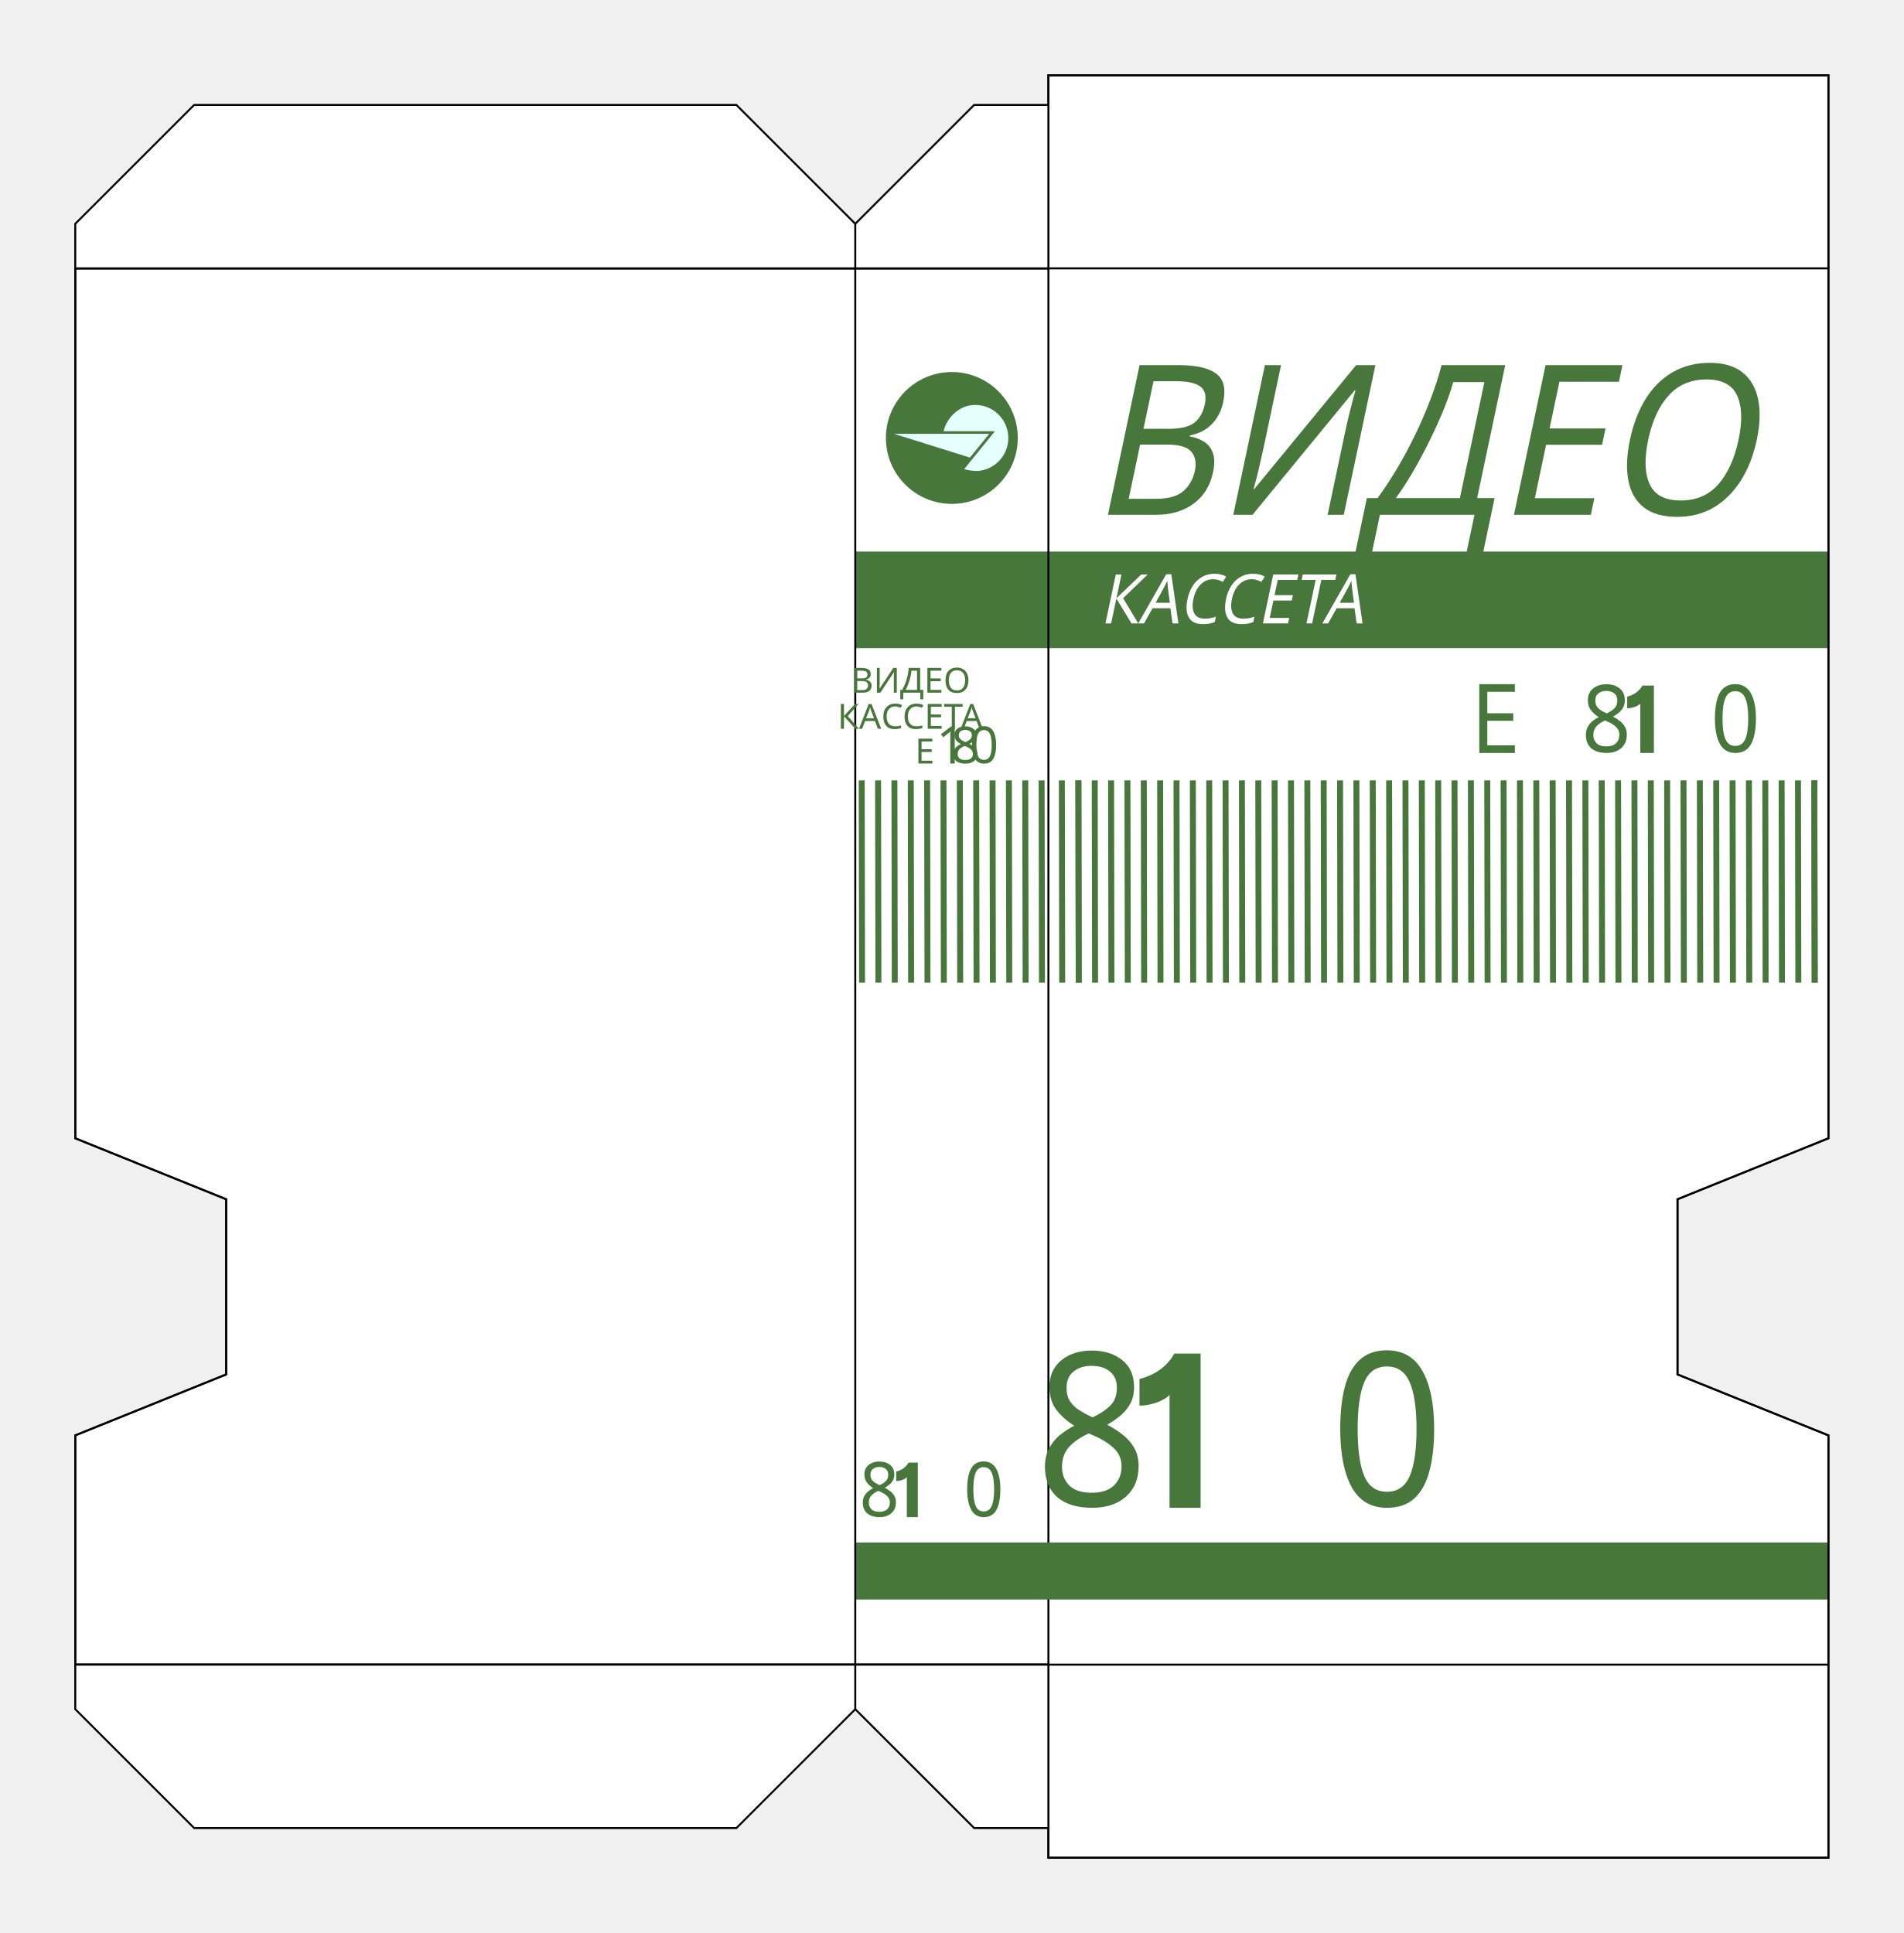
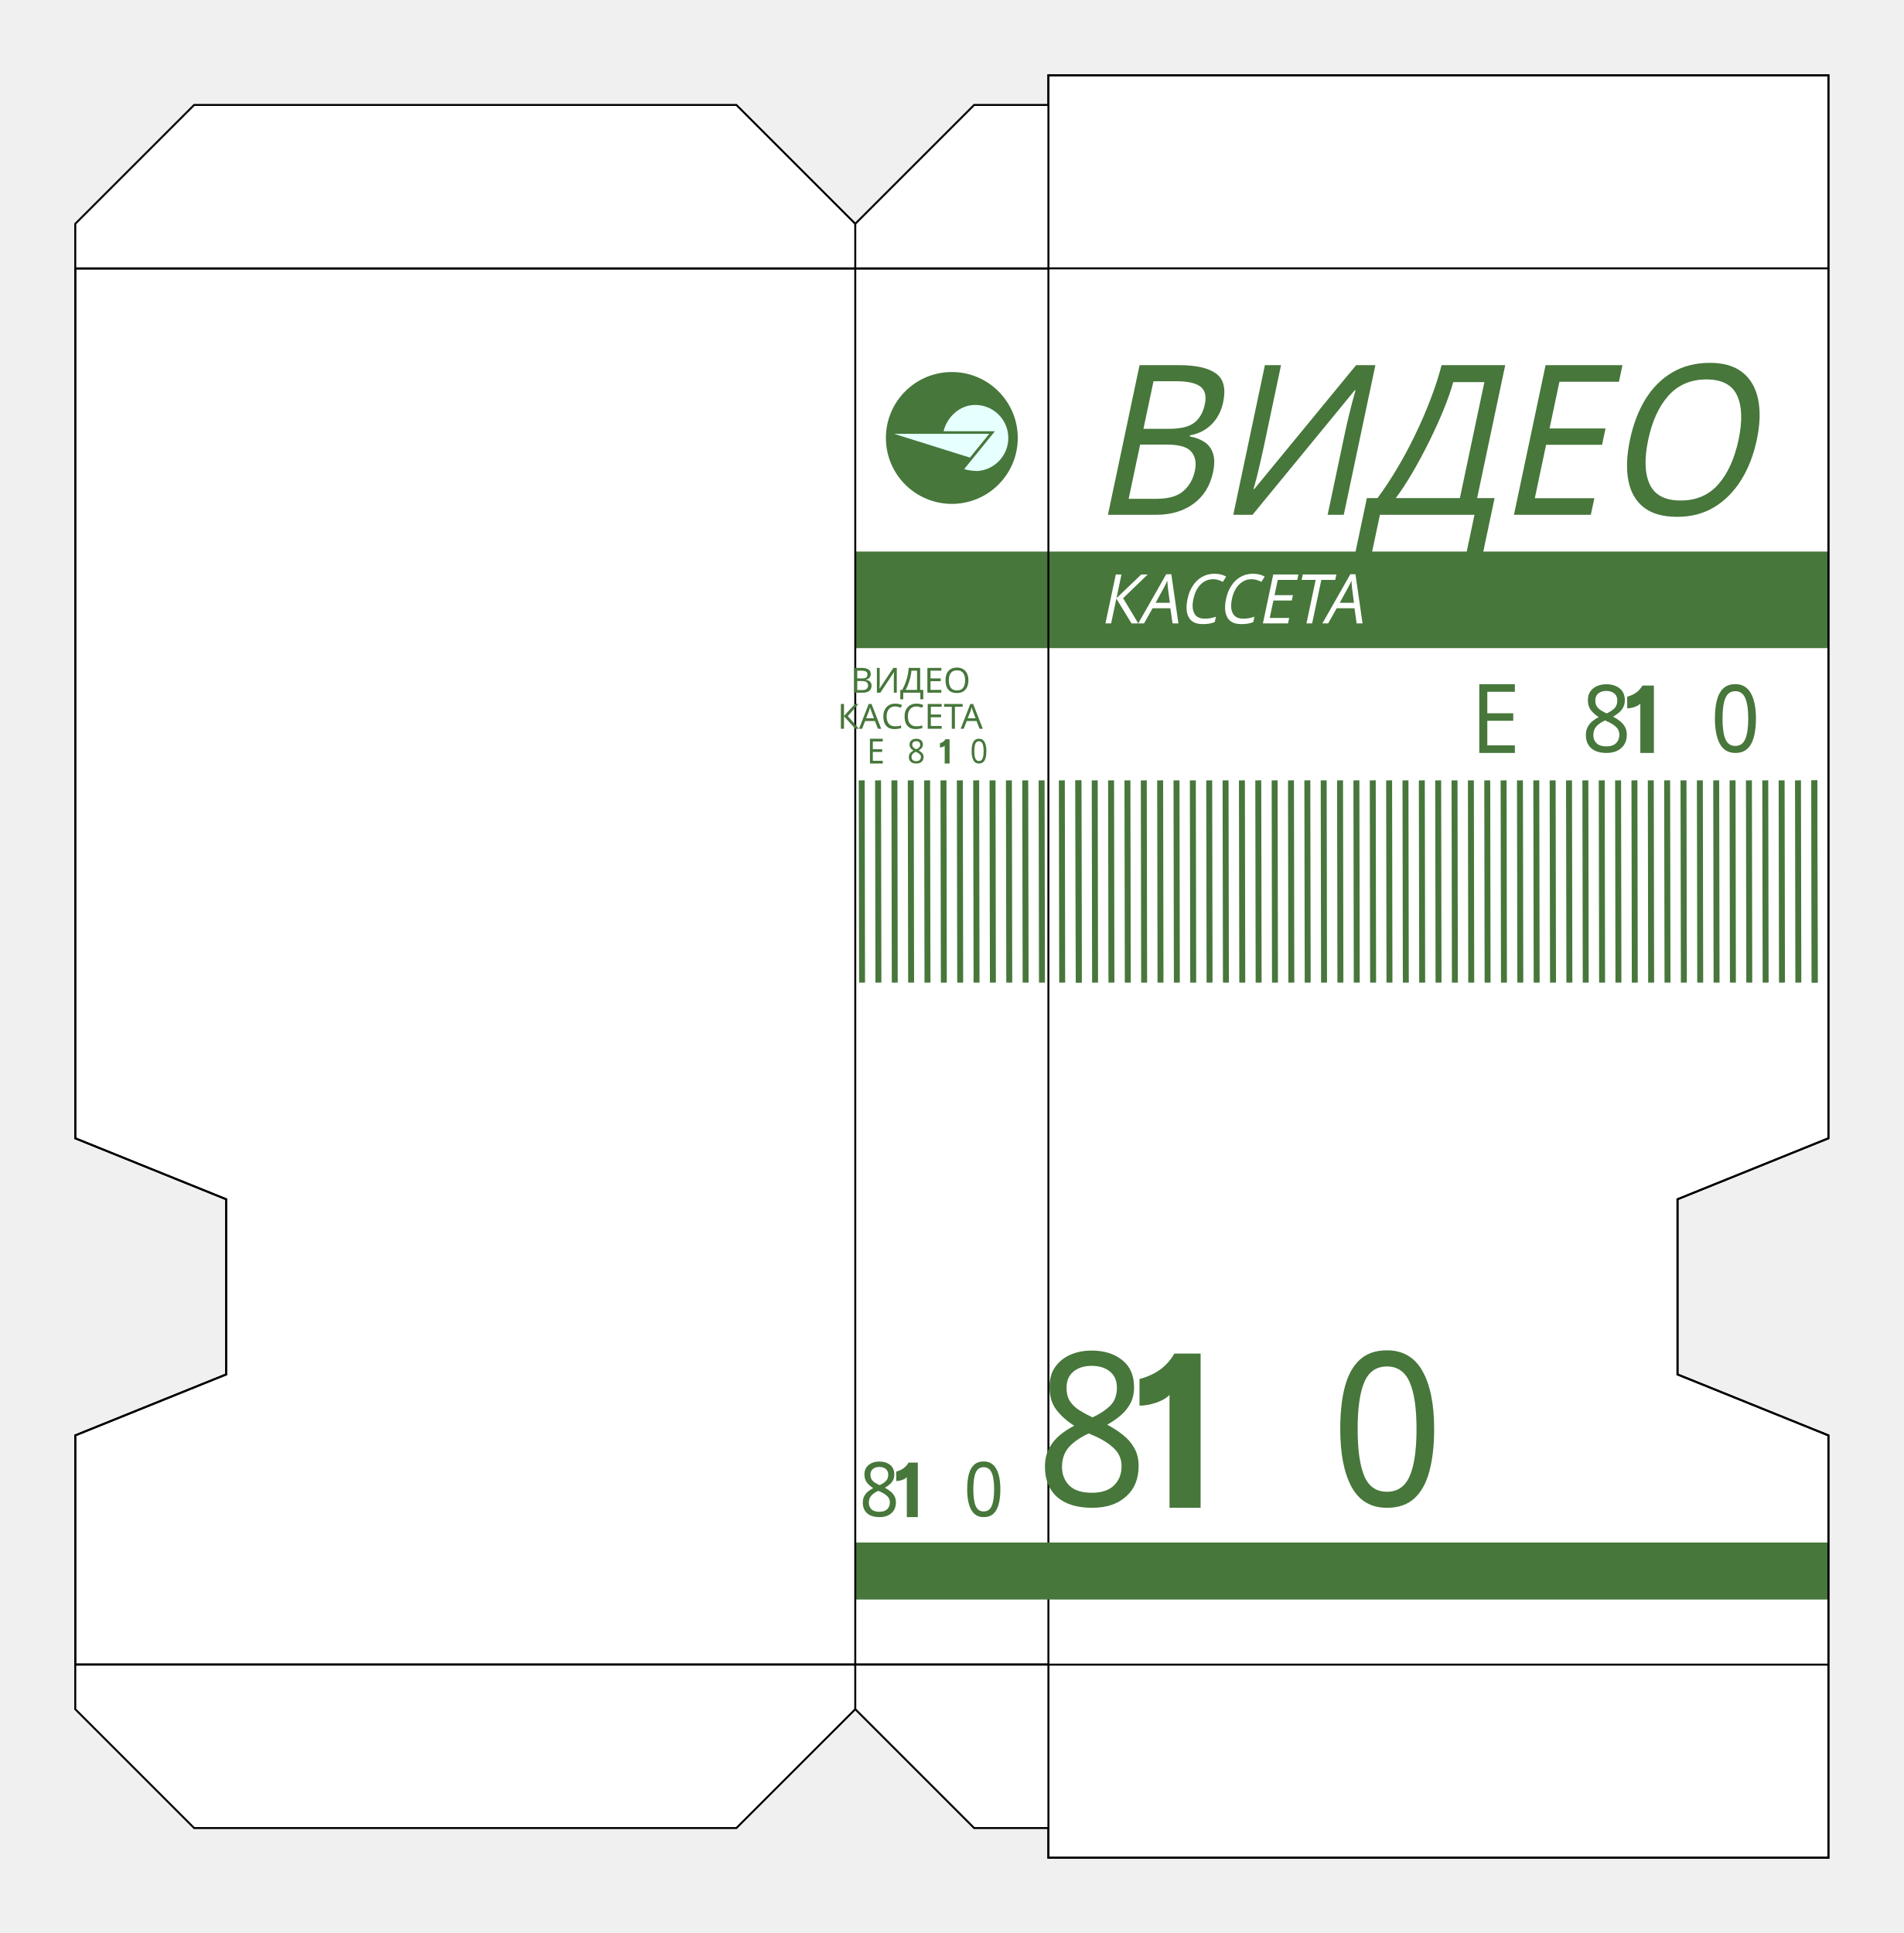
<svg xmlns="http://www.w3.org/2000/svg" xmlns:xlink="http://www.w3.org/1999/xlink" width="256.265mm" height="260.265mm" viewBox="0 0 256.265 260.265" version="1.1" id="svg8">
  <defs id="defs2">
    </defs>
  <g id="layer1" transform="translate(141.1323,-72.86771)">
    <text xml:space="preserve" style="font-style:normal;font-variant:normal;font-weight:normal;font-stretch:normal;font-size:10.583px;line-height:1.25;font-family:Europe;-inkscape-font-specification:Europe;letter-spacing:0px;word-spacing:0px;fill:#000000;fill-opacity:1;stroke:none;stroke-width:0.265" x="48.376" y="146.527" id="text817">
      <tspan id="tspan815" x="48.376" y="155.915" style="font-style:normal;font-variant:normal;font-weight:normal;font-stretch:normal;font-family:Europe;-inkscape-font-specification:Europe;stroke-width:0.265" />
    </text>
    <path style="fill:#ffffff;fill-opacity:1;stroke:#000000;stroke-width:0.265px;stroke-linecap:butt;stroke-linejoin:miter;stroke-opacity:1" d="M -131,109 H 5.2437729e-6 V 83 H 105 l 1e-5,143.132 -20.312,8.207 0,23.587 20.312,8.207 L 105,323 H 5.2437729e-6 V 297 H -131 l 1e-5,-30.868 20.312,-8.207 v -23.587 l -20.312,-8.207 z" id="path4813" />
    <text xml:space="preserve" style="font-style:normal;font-variant:normal;font-weight:normal;font-stretch:normal;font-size:10.583px;line-height:1.25;font-family:'Journal Sans New W01 Display';-inkscape-font-specification:'Journal Sans New W01 Display';letter-spacing:0px;word-spacing:0px;fill:#000000;fill-opacity:1;stroke:none;stroke-width:0.265" x="17.336" y="159.563" id="text859">
      <tspan id="tspan857" x="17.336" y="168.481" style="font-style:normal;font-variant:normal;font-weight:normal;font-stretch:normal;font-family:'Journal Sans New W01 Display';-inkscape-font-specification:'Journal Sans New W01 Display';stroke-width:0.265" />
    </text>
    <path style="fill:none;stroke:#000000;stroke-width:0.265px;stroke-linecap:butt;stroke-linejoin:miter;stroke-opacity:1" d="M 8.9302886e-6,297 H 105" id="path4854" />
    <path style="fill:none;stroke:#000000;stroke-width:0.265px;stroke-linecap:butt;stroke-linejoin:miter;stroke-opacity:1" d="M 8.9302886e-6,109 H 105" id="path4860" />
    <rect style="fill:#47773b;fill-opacity:1;stroke:none;stroke-width:0.955;stroke-linecap:round;stroke-linejoin:round;stroke-miterlimit:4;stroke-dasharray:none;stroke-opacity:1;paint-order:markers fill stroke" id="rect921" width="131" height="13" x="-26" y="147.132" />
    <path style="fill:none;stroke:#000000;stroke-width:0.265px;stroke-linecap:butt;stroke-linejoin:miter;stroke-opacity:1" d="m 8.9302886e-6,297 v -188" id="path4856" />
    <rect y="280.56" x="-26" height="7.671" width="131" id="rect1030" style="fill:#47773b;fill-opacity:1;stroke:none;stroke-width:0.734;stroke-linecap:round;stroke-linejoin:round;stroke-miterlimit:4;stroke-dasharray:none;stroke-opacity:1;paint-order:markers fill stroke" />
    <path style="fill:none;stroke:#000000;stroke-width:0.265px;stroke-linecap:butt;stroke-linejoin:miter;stroke-opacity:1" d="m -26,109 v 188" id="path4858" />
    <text xml:space="preserve" style="font-style:normal;font-variant:normal;font-weight:normal;font-stretch:normal;font-size:27.039px;line-height:1.25;font-family:'Open Sans';-inkscape-font-specification:'Open Sans';letter-spacing:0px;word-spacing:0px;fill:#47773b;fill-opacity:1;stroke:none;stroke-width:0.676;" x="37.072" y="136.28" id="text913" transform="matrix(0.9585111,0,-0.2203915,1.043285,0,0)">
      <tspan id="tspan911" x="37.072" y="136.28" style="font-style:normal;font-variant:normal;font-weight:normal;font-stretch:normal;font-family:Gramatika-Medium;-inkscape-font-specification:Gramatika-Medium;stroke-width:0.676;fill:#47773b;fill-opacity:1;">ВИДЕО</tspan>
    </text>
    <path id="path923" d="M -131,109 H 5.2437729e-6 V 83 H 105 l 1e-5,143.132 -20.312,8.207 0,23.587 20.312,8.207 L 105,323 H 5.2437729e-6 V 297 H -131 l 1e-5,-30.868 20.312,-8.207 v -23.587 l -20.312,-8.207 z" style="fill:none;fill-opacity:1;stroke:#000000;stroke-width:0.265px;stroke-linecap:butt;stroke-linejoin:miter;stroke-opacity:1" />
    <text xml:space="preserve" style="font-style:normal;font-variant:normal;font-weight:normal;font-stretch:normal;font-size:8.842px;line-height:1.25;font-family:'Open Sans';-inkscape-font-specification:'Open Sans';letter-spacing:0px;word-spacing:0px;fill:#47773b;fill-opacity:1;stroke:none;stroke-width:0.221" x="41.709" y="150.297" id="text913-6" transform="matrix(0.9585111,0,-0.2203915,1.043285,0,0)">
      <tspan id="tspan911-7" x="41.709" y="150.297" style="font-style:normal;font-variant:normal;font-weight:normal;font-stretch:normal;font-family:Gramatika-Medium;-inkscape-font-specification:Gramatika-Medium;fill:#ffffff;fill-opacity:1;stroke-width:0.221">КАССЕТА</tspan>
    </text>
    <g style="fill:#47773b;fill-opacity:1" transform="matrix(0.4572384,0,0,0.4572384,124.6545,79.96117)" id="g1265-9">
      <g aria-label="1" style="font-style:normal;font-variant:normal;font-weight:normal;font-stretch:normal;font-size:22.336px;line-height:1.25;font-family:'Open Sans';-inkscape-font-specification:'Open Sans';letter-spacing:0px;word-spacing:0px;fill:#47773b;fill-opacity:1;stroke:none;stroke-width:0.558" id="text1214-4" transform="matrix(1.269231,0,0,1.269231,-51.20511,-66.11841)">
        <path d="m -37.152,214.56 v -11.45 c -0.595,0.664 -2.016,1.095 -3.044,1.095 v -2.703 c 1.83,-0.484 2.864,-1.421 3.535,-2.578 h 2.658 v 15.635 z" style="font-style:normal;font-variant:normal;font-weight:normal;font-stretch:normal;font-family:Gramatika-Bold;-inkscape-font-specification:Gramatika-Bold;fill:#47773b;fill-opacity:1;stroke-width:0.558" id="path1223-1" />
      </g>
      <text xml:space="preserve" style="font-style:normal;font-variant:normal;font-weight:normal;font-stretch:normal;font-size:26.504px;line-height:1.25;font-family:'Open Sans';-inkscape-font-specification:'Open Sans';letter-spacing:0px;word-spacing:0px;fill:#47773b;fill-opacity:1;stroke:none;stroke-width:0.663" x="-88.572" y="198.025" id="text1228-9" transform="scale(0.9616048,1.039928)">
        <tspan id="tspan1226-9" x="-88.572" y="198.025" style="font-style:normal;font-variant:normal;font-weight:normal;font-stretch:normal;font-family:Gramatika-Bold;-inkscape-font-specification:Gramatika-Bold;text-align:center;text-anchor:middle;fill:#47773b;fill-opacity:1;stroke-width:0.663">8</tspan>
      </text>
      <text xml:space="preserve" style="font-style:normal;font-variant:normal;font-weight:normal;font-stretch:normal;font-size:26.504px;line-height:1.25;font-family:'Open Sans';-inkscape-font-specification:'Open Sans';letter-spacing:0px;word-spacing:0px;fill:#47773b;fill-opacity:1;stroke:none;stroke-width:0.663" x="-80.746" y="198.025" id="text1228-2-6" transform="scale(0.9616048,1.039928)">
        <tspan id="tspan1226-2-4" x="-80.746" y="198.025" style="font-style:normal;font-variant:normal;font-weight:normal;font-stretch:normal;font-family:Gramatika-Bold;-inkscape-font-specification:Gramatika-Bold;fill:#47773b;fill-opacity:1;stroke-width:0.663">0</tspan>
      </text>
      <text xml:space="preserve" style="font-style:normal;font-variant:normal;font-weight:normal;font-stretch:normal;font-size:27.261px;line-height:1.25;font-family:'Open Sans';-inkscape-font-specification:'Open Sans';letter-spacing:0px;word-spacing:0px;fill:#47773b;fill-opacity:1;stroke:none;stroke-width:0.682" x="-121.866" y="198.29" id="text1228-9-3" transform="scale(0.9616048,1.039928)">
        <tspan id="tspan1226-9-7" x="-121.866" y="198.29" style="font-style:normal;font-variant:normal;font-weight:normal;font-stretch:normal;font-family:Gramatika-Bold;-inkscape-font-specification:Gramatika-Bold;text-align:center;text-anchor:middle;fill:#47773b;fill-opacity:1;stroke-width:0.682">E</tspan>
      </text>
    </g>
    <g style="fill:#47773b;fill-opacity:1" transform="matrix(1.046463,0,0,1.046463,119.235,60.09434)" id="g1265-9-8">
      <g aria-label="1" style="font-style:normal;font-variant:normal;font-weight:normal;font-stretch:normal;font-size:22.336px;line-height:1.25;font-family:'Open Sans';-inkscape-font-specification:'Open Sans';letter-spacing:0px;word-spacing:0px;fill:#47773b;fill-opacity:1;stroke:none;stroke-width:0.558" id="text1214-4-7" transform="matrix(1.269231,0,0,1.269231,-51.20511,-66.11841)">
        <path d="m -37.152,214.56 v -11.45 c -0.595,0.664 -2.016,1.095 -3.044,1.095 v -2.703 c 1.83,-0.484 2.864,-1.421 3.535,-2.578 h 2.658 v 15.635 z" style="font-style:normal;font-variant:normal;font-weight:normal;font-stretch:normal;font-family:Gramatika-Bold;-inkscape-font-specification:Gramatika-Bold;fill:#47773b;fill-opacity:1;stroke-width:0.558" id="path1223-1-2" />
      </g>
      <text xml:space="preserve" style="font-style:normal;font-variant:normal;font-weight:normal;font-stretch:normal;font-size:26.504px;line-height:1.25;font-family:'Open Sans';-inkscape-font-specification:'Open Sans';letter-spacing:0px;word-spacing:0px;fill:#47773b;fill-opacity:1;stroke:none;stroke-width:0.663" x="-88.572" y="198.025" id="text1228-9-7" transform="scale(0.9616048,1.039928)">
        <tspan id="tspan1226-9-3" x="-88.572" y="198.025" style="font-style:normal;font-variant:normal;font-weight:normal;font-stretch:normal;font-family:Gramatika-Bold;-inkscape-font-specification:Gramatika-Bold;text-align:center;text-anchor:middle;fill:#47773b;fill-opacity:1;stroke-width:0.663">8</tspan>
      </text>
      <text xml:space="preserve" style="font-style:normal;font-variant:normal;font-weight:normal;font-stretch:normal;font-size:26.504px;line-height:1.25;font-family:'Open Sans';-inkscape-font-specification:'Open Sans';letter-spacing:0px;word-spacing:0px;fill:#47773b;fill-opacity:1;stroke:none;stroke-width:0.663" x="-80.746" y="198.025" id="text1228-2-6-4" transform="scale(0.9616048,1.039928)">
        <tspan id="tspan1226-2-4-0" x="-80.746" y="198.025" style="font-style:normal;font-variant:normal;font-weight:normal;font-stretch:normal;font-family:Gramatika-Bold;-inkscape-font-specification:Gramatika-Bold;fill:#47773b;fill-opacity:1;stroke-width:0.663">0</tspan>
      </text>
    </g>
    <g id="g5095" transform="translate(-0.3356688)">
      <use height="100%" width="100%" id="use5055" transform="translate(-128.7138)" xlink:href="#use4933" y="0" x="0" />
      <use height="100%" width="100%" id="use5057" transform="translate(-126.5122)" xlink:href="#use4933" y="0" x="0" />
      <use height="100%" width="100%" id="use5059" transform="translate(-124.3106)" xlink:href="#use4933" y="0" x="0" />
      <use height="100%" width="100%" id="use5061" transform="translate(-122.109)" xlink:href="#use4933" y="0" x="0" />
      <use height="100%" width="100%" id="use5063" transform="translate(-119.9073)" xlink:href="#use4933" y="0" x="0" />
      <use height="100%" width="100%" id="use5065" transform="translate(-117.7057)" xlink:href="#use4933" y="0" x="0" />
      <use height="100%" width="100%" id="use5067" transform="translate(-115.5041)" xlink:href="#use4933" y="0" x="0" />
      <use height="100%" width="100%" id="use5069" transform="translate(-113.3024)" xlink:href="#use4933" y="0" x="0" />
      <use height="100%" width="100%" id="use5071" transform="translate(-111.1008)" xlink:href="#use4933" y="0" x="0" />
      <use height="100%" width="100%" id="use5073" transform="translate(-108.8992)" xlink:href="#use4933" y="0" x="0" />
      <use height="100%" width="100%" id="use5075" transform="translate(-106.6976)" xlink:href="#use4933" y="0" x="0" />
      <use height="100%" width="100%" id="use5077" transform="translate(-104.4959)" xlink:href="#use4933" y="0" x="0" />
    </g>
    <g id="g5198" transform="translate(-0.8097997)">
      <path id="path1042" d="m 4.844,177.942 0.047,27.221" style="fill:none;stroke:#47773b;stroke-width:0.8;stroke-linecap:butt;stroke-linejoin:miter;stroke-miterlimit:4;stroke-dasharray:none;stroke-opacity:1" />
      <use id="use4843" xlink:href="#path1042" y="0" x="0" width="100%" height="100%" />
      <use id="use4845" transform="translate(2.201628)" xlink:href="#path1042" y="0" x="0" width="100%" height="100%" />
      <use id="use4847" transform="translate(4.403255)" xlink:href="#path1042" y="0" x="0" width="100%" height="100%" />
      <use id="use4849" transform="translate(6.604883)" xlink:href="#path1042" y="0" x="0" width="100%" height="100%" />
      <use id="use4851" transform="translate(8.80651)" xlink:href="#path1042" y="0" x="0" width="100%" height="100%" />
      <use id="use4853" transform="translate(11.00814)" xlink:href="#path1042" y="0" x="0" width="100%" height="100%" />
      <use id="use4855" transform="translate(13.20977)" xlink:href="#path1042" y="0" x="0" width="100%" height="100%" />
      <use id="use4857" transform="translate(15.41139)" xlink:href="#path1042" y="0" x="0" width="100%" height="100%" />
      <use id="use4859" transform="translate(17.61302)" xlink:href="#path1042" y="0" x="0" width="100%" height="100%" />
      <use id="use4861" transform="translate(19.81465)" xlink:href="#path1042" y="0" x="0" width="100%" height="100%" />
      <use id="use4863" transform="translate(22.01628)" xlink:href="#path1042" y="0" x="0" width="100%" height="100%" />
      <use id="use4865" transform="translate(24.2179)" xlink:href="#path1042" y="0" x="0" width="100%" height="100%" />
      <use id="use4867" transform="translate(26.41953)" xlink:href="#path1042" y="0" x="0" width="100%" height="100%" />
      <use id="use4869" transform="translate(28.62116)" xlink:href="#path1042" y="0" x="0" width="100%" height="100%" />
      <use id="use4871" transform="translate(30.82279)" xlink:href="#path1042" y="0" x="0" width="100%" height="100%" />
      <use id="use4873" transform="translate(33.02441)" xlink:href="#path1042" y="0" x="0" width="100%" height="100%" />
      <use id="use4875" transform="translate(35.22604)" xlink:href="#path1042" y="0" x="0" width="100%" height="100%" />
      <use id="use4877" transform="translate(37.42767)" xlink:href="#path1042" y="0" x="0" width="100%" height="100%" />
      <use id="use4879" transform="translate(39.6293)" xlink:href="#path1042" y="0" x="0" width="100%" height="100%" />
      <use id="use4881" transform="translate(41.83092)" xlink:href="#path1042" y="0" x="0" width="100%" height="100%" />
      <use id="use4883" transform="translate(44.03255)" xlink:href="#path1042" y="0" x="0" width="100%" height="100%" />
      <use id="use4885" transform="translate(46.23418)" xlink:href="#path1042" y="0" x="0" width="100%" height="100%" />
      <use id="use4887" transform="translate(48.43581)" xlink:href="#path1042" y="0" x="0" width="100%" height="100%" />
      <use id="use4889" transform="translate(50.63743)" xlink:href="#path1042" y="0" x="0" width="100%" height="100%" />
      <use id="use4891" transform="translate(52.83906)" xlink:href="#path1042" y="0" x="0" width="100%" height="100%" />
      <use id="use4893" transform="translate(55.04069)" xlink:href="#path1042" y="0" x="0" width="100%" height="100%" />
      <use id="use4895" transform="translate(57.24232)" xlink:href="#path1042" y="0" x="0" width="100%" height="100%" />
      <use id="use4897" transform="translate(59.44394)" xlink:href="#path1042" y="0" x="0" width="100%" height="100%" />
      <use id="use4899" transform="translate(61.64557)" xlink:href="#path1042" y="0" x="0" width="100%" height="100%" />
      <use id="use4901" transform="translate(63.8472)" xlink:href="#path1042" y="0" x="0" width="100%" height="100%" />
      <use id="use4903" transform="translate(66.04883)" xlink:href="#path1042" y="0" x="0" width="100%" height="100%" />
      <use id="use4905" transform="translate(68.25045)" xlink:href="#path1042" y="0" x="0" width="100%" height="100%" />
      <use id="use4907" transform="translate(70.45208)" xlink:href="#path1042" y="0" x="0" width="100%" height="100%" />
      <use id="use4909" transform="translate(72.65371)" xlink:href="#path1042" y="0" x="0" width="100%" height="100%" />
      <use id="use4911" transform="translate(74.85534)" xlink:href="#path1042" y="0" x="0" width="100%" height="100%" />
      <use id="use4913" transform="translate(77.05696)" xlink:href="#path1042" y="0" x="0" width="100%" height="100%" />
      <use id="use4915" transform="translate(79.25859)" xlink:href="#path1042" y="0" x="0" width="100%" height="100%" />
      <use id="use4917" transform="translate(81.46022)" xlink:href="#path1042" y="0" x="0" width="100%" height="100%" />
      <use id="use4919" transform="translate(83.66185)" xlink:href="#path1042" y="0" x="0" width="100%" height="100%" />
      <use id="use4921" transform="translate(85.86347)" xlink:href="#path1042" y="0" x="0" width="100%" height="100%" />
      <use id="use4923" transform="translate(88.0651)" xlink:href="#path1042" y="0" x="0" width="100%" height="100%" />
      <use id="use4925" transform="translate(90.26673)" xlink:href="#path1042" y="0" x="0" width="100%" height="100%" />
      <use id="use4927" transform="translate(92.46836)" xlink:href="#path1042" y="0" x="0" width="100%" height="100%" />
      <use id="use4929" transform="translate(94.66998)" xlink:href="#path1042" y="0" x="0" width="100%" height="100%" />
      <use id="use4931" transform="translate(96.87161)" xlink:href="#path1042" y="0" x="0" width="100%" height="100%" />
      <use id="use4933" transform="translate(99.07324)" xlink:href="#path1042" y="0" x="0" width="100%" height="100%" />
      <use id="use5043" xlink:href="#use4933" y="0" x="0" width="100%" height="100%" />
      <use height="100%" width="100%" id="use5079" transform="translate(-101.2983)" xlink:href="#use4933" y="0" x="0" />
    </g>
    <g transform="matrix(0,-1.415941,1.415941,0,-267.8798,398.1504)" id="g1696" style="fill:#47773b;fill-opacity:1">
      <g id="g5364" style="fill:#47773b;fill-opacity:1">
-         <g id="g5335" transform="translate(0.3308194,51.2081)" style="fill:#47773b;fill-opacity:1">
-           <text xml:space="preserve" style="font-style:normal;font-variant:normal;font-weight:normal;font-stretch:normal;font-size:3.302px;line-height:1.25;font-family:'Journal Sans';-inkscape-font-specification:'Journal Sans';letter-spacing:0px;word-spacing:0px;fill:#47773b;fill-opacity:1;stroke:none;stroke-width:0.083" x="125.31" y="-156.793" id="text879-9-4-9" transform="rotate(90)">
-             <tspan id="tspan877-1-1-8" x="125.31" y="-156.793" style="font-style:normal;font-variant:normal;font-weight:normal;font-stretch:normal;font-family:Gramatika-Bold;-inkscape-font-specification:Gramatika-Bold;fill:#47773b;fill-opacity:1;stroke-width:0.083">E</tspan>
-           </text>
-           <text xml:space="preserve" style="font-style:normal;font-variant:normal;font-weight:normal;font-stretch:normal;font-size:4.928px;line-height:1.25;font-family:'Journal Sans';-inkscape-font-specification:'Journal Sans';letter-spacing:0px;word-spacing:0px;fill:#47773b;fill-opacity:1;stroke:none;stroke-width:0.123" x="127.325" y="-156.793" id="text879-9-4-9-1" transform="rotate(90)">
-             <tspan id="tspan877-1-1-8-2" x="127.325" y="-156.793" style="font-style:normal;font-variant:normal;font-weight:normal;font-stretch:normal;font-family:'Cordia New';-inkscape-font-specification:'Cordia New';fill:#47773b;fill-opacity:1;stroke-width:0.123">1</tspan>
-           </text>
-           <text xml:space="preserve" style="font-style:normal;font-variant:normal;font-weight:normal;font-stretch:normal;font-size:4.845px;line-height:1.25;font-family:'Journal Sans';-inkscape-font-specification:'Journal Sans';letter-spacing:0px;word-spacing:0px;fill:#47773b;fill-opacity:1;stroke:none;stroke-width:0.121" x="128.7" y="-156.832" id="text879-9-4-9-1-2" transform="rotate(90)">
-             <tspan id="tspan877-1-1-8-2-1" x="128.7" y="-156.832" style="font-style:normal;font-variant:normal;font-weight:normal;font-stretch:normal;font-family:'Cordia New';-inkscape-font-specification:'Cordia New';fill:#47773b;fill-opacity:1;stroke-width:0.121">8</tspan>
-           </text>
-           <text xml:space="preserve" style="font-style:normal;font-variant:normal;font-weight:normal;font-stretch:normal;font-size:4.845px;line-height:1.25;font-family:'Journal Sans';-inkscape-font-specification:'Journal Sans';letter-spacing:0px;word-spacing:0px;fill:#47773b;fill-opacity:1;stroke:none;stroke-width:0.121" x="130.48" y="-156.832" id="text879-9-4-9-1-2-1" transform="rotate(90)">
-             <tspan id="tspan877-1-1-8-2-1-0" x="130.48" y="-156.832" style="font-style:normal;font-variant:normal;font-weight:normal;font-stretch:normal;font-family:'Cordia New';-inkscape-font-specification:'Cordia New';fill:#47773b;fill-opacity:1;stroke-width:0.121">0</tspan>
-           </text>
-         </g>
        <text id="text879-9-4-9-8" y="-160.426" x="179.909" style="font-style:normal;font-variant:normal;font-weight:normal;font-stretch:normal;font-size:3.302px;line-height:1.25;font-family:'Journal Sans';-inkscape-font-specification:'Journal Sans';text-align:center;letter-spacing:0px;word-spacing:0px;text-anchor:middle;fill:#47773b;fill-opacity:1;stroke:none;stroke-width:0.083" xml:space="preserve" transform="rotate(90)">
          <tspan style="font-style:normal;font-variant:normal;font-weight:normal;font-stretch:normal;font-family:Gramatika-Bold;-inkscape-font-specification:Gramatika-Bold;text-align:center;text-anchor:middle;fill:#47773b;fill-opacity:1;stroke-width:0.083" y="-160.426" x="179.909" id="tspan877-1-1-8-8">КАССЕТА</tspan>
        </text>
        <text id="text879-9-4-9-8-3" y="-163.863" x="179.958" style="font-style:normal;font-variant:normal;font-weight:normal;font-stretch:normal;font-size:3.302px;line-height:1.25;font-family:'Journal Sans';-inkscape-font-specification:'Journal Sans';text-align:center;letter-spacing:0px;word-spacing:0px;text-anchor:middle;fill:#47773b;fill-opacity:1;stroke:none;stroke-width:0.083" xml:space="preserve" transform="rotate(90)">
          <tspan style="font-style:normal;font-variant:normal;font-weight:normal;font-stretch:normal;font-family:Gramatika-Bold;-inkscape-font-specification:Gramatika-Bold;text-align:center;text-anchor:middle;fill:#47773b;fill-opacity:1;stroke-width:0.083" y="-163.863" x="179.958" id="tspan877-1-1-8-8-9">ВИДЕО</tspan>
        </text>
+         <g style="fill:#47773b;fill-opacity:1" transform="matrix(0,0.1164674,-0.1164674,0,181.1406,190.7838)" id="g1265-9-0">
+           <g aria-label="1" style="font-style:normal;font-variant:normal;font-weight:normal;font-stretch:normal;font-size:22.336px;line-height:1.25;font-family:'Open Sans';-inkscape-font-specification:'Open Sans';letter-spacing:0px;word-spacing:0px;fill:#47773b;fill-opacity:1;stroke:none;stroke-width:0.558" id="text1214-4-2" transform="matrix(1.269231,0,0,1.269231,-51.20511,-66.11841)">
+             <path d="m -37.152,214.56 v -11.45 c -0.595,0.664 -2.016,1.095 -3.044,1.095 v -2.703 c 1.83,-0.484 2.864,-1.421 3.535,-2.578 h 2.658 v 15.635 z" style="font-style:normal;font-variant:normal;font-weight:normal;font-stretch:normal;font-family:Gramatika-Bold;-inkscape-font-specification:Gramatika-Bold;fill:#47773b;fill-opacity:1;stroke-width:0.558" id="path1223-1-3" />
+           </g>
+           <text xml:space="preserve" style="font-style:normal;font-variant:normal;font-weight:normal;font-stretch:normal;font-size:26.504px;line-height:1.25;font-family:'Open Sans';-inkscape-font-specification:'Open Sans';letter-spacing:0px;word-spacing:0px;fill:#47773b;fill-opacity:1;stroke:none;stroke-width:0.663" x="-88.572" y="198.025" id="text1228-9-8" transform="scale(0.9616048,1.039928)">
+             <tspan id="tspan1226-9-6" x="-88.572" y="198.025" style="font-style:normal;font-variant:normal;font-weight:normal;font-stretch:normal;font-family:Gramatika-Bold;-inkscape-font-specification:Gramatika-Bold;text-align:center;text-anchor:middle;fill:#47773b;fill-opacity:1;stroke-width:0.663">8</tspan>
+           </text>
+           <text xml:space="preserve" style="font-style:normal;font-variant:normal;font-weight:normal;font-stretch:normal;font-size:26.504px;line-height:1.25;font-family:'Open Sans';-inkscape-font-specification:'Open Sans';letter-spacing:0px;word-spacing:0px;fill:#47773b;fill-opacity:1;stroke:none;stroke-width:0.663" x="-80.746" y="198.025" id="text1228-2-6-0" transform="scale(0.9616048,1.039928)">
+             <tspan id="tspan1226-2-4-5" x="-80.746" y="198.025" style="font-style:normal;font-variant:normal;font-weight:normal;font-stretch:normal;font-family:Gramatika-Bold;-inkscape-font-specification:Gramatika-Bold;fill:#47773b;fill-opacity:1;stroke-width:0.663">0</tspan>
+           </text>
+           <text xml:space="preserve" style="font-style:normal;font-variant:normal;font-weight:normal;font-stretch:normal;font-size:27.261px;line-height:1.25;font-family:'Open Sans';-inkscape-font-specification:'Open Sans';letter-spacing:0px;word-spacing:0px;fill:#47773b;fill-opacity:1;stroke:none;stroke-width:0.682" x="-121.866" y="198.29" id="text1228-9-3-0" transform="scale(0.9616048,1.039928)">
+             <tspan id="tspan1226-9-7-1" x="-121.866" y="198.29" style="font-style:normal;font-variant:normal;font-weight:normal;font-stretch:normal;font-family:Gramatika-Bold;-inkscape-font-specification:Gramatika-Bold;text-align:center;text-anchor:middle;fill:#47773b;fill-opacity:1;stroke-width:0.682">E</tspan>
+           </text>
+         </g>
      </g>
    </g>
    <g style="fill:#47773b;fill-opacity:1" transform="matrix(0.369832,0,0,0.369832,17.31948,200.8746)" id="g1265-9-8-1">
      <g aria-label="1" style="font-style:normal;font-variant:normal;font-weight:normal;font-stretch:normal;font-size:22.336px;line-height:1.25;font-family:'Open Sans';-inkscape-font-specification:'Open Sans';letter-spacing:0px;word-spacing:0px;fill:#47773b;fill-opacity:1;stroke:none;stroke-width:0.558" id="text1214-4-7-8" transform="matrix(1.269231,0,0,1.269231,-51.20511,-66.11841)">
        <path d="m -37.152,214.56 v -11.45 c -0.595,0.664 -2.016,1.095 -3.044,1.095 v -2.703 c 1.83,-0.484 2.864,-1.421 3.535,-2.578 h 2.658 v 15.635 z" style="font-style:normal;font-variant:normal;font-weight:normal;font-stretch:normal;font-family:Gramatika-Bold;-inkscape-font-specification:Gramatika-Bold;fill:#47773b;fill-opacity:1;stroke-width:0.558" id="path1223-1-2-6" />
      </g>
      <text xml:space="preserve" style="font-style:normal;font-variant:normal;font-weight:normal;font-stretch:normal;font-size:26.504px;line-height:1.25;font-family:'Open Sans';-inkscape-font-specification:'Open Sans';letter-spacing:0px;word-spacing:0px;fill:#47773b;fill-opacity:1;stroke:none;stroke-width:0.663" x="-88.572" y="198.025" id="text1228-9-7-5" transform="scale(0.9616048,1.039928)">
        <tspan id="tspan1226-9-3-0" x="-88.572" y="198.025" style="font-style:normal;font-variant:normal;font-weight:normal;font-stretch:normal;font-family:Gramatika-Bold;-inkscape-font-specification:Gramatika-Bold;text-align:center;text-anchor:middle;fill:#47773b;fill-opacity:1;stroke-width:0.663">8</tspan>
      </text>
      <text xml:space="preserve" style="font-style:normal;font-variant:normal;font-weight:normal;font-stretch:normal;font-size:26.504px;line-height:1.25;font-family:'Open Sans';-inkscape-font-specification:'Open Sans';letter-spacing:0px;word-spacing:0px;fill:#47773b;fill-opacity:1;stroke:none;stroke-width:0.663" x="-80.746" y="198.025" id="text1228-2-6-4-6" transform="scale(0.9616048,1.039928)">
        <tspan id="tspan1226-2-4-0-7" x="-80.746" y="198.025" style="font-style:normal;font-variant:normal;font-weight:normal;font-stretch:normal;font-family:Gramatika-Bold;-inkscape-font-specification:Gramatika-Bold;fill:#47773b;fill-opacity:1;stroke-width:0.663">0</tspan>
      </text>
    </g>
    <g transform="translate(-4.0193085e-6,-3.1704884e-6)" id="g912">
      <path id="path910" d="m -131,109 -3e-4,-6 16,-16 h 73 l 16,16 c 0,0 16,-16 16,-16 H 8.9302886e-6 l 5.2916664e-6,22 z" style="fill:#ffffff;fill-opacity:1;stroke:#000000;stroke-width:0.265px;stroke-linecap:butt;stroke-linejoin:miter;stroke-opacity:1" />
      <path id="path912" d="m -131,297 v 6 l 16,16 h 73 l 16,-16 16,16 H 3.638622e-6 v -22 z" style="fill:#ffffff;fill-opacity:1;stroke:#000000;stroke-width:0.265px;stroke-linecap:butt;stroke-linejoin:miter;stroke-opacity:1" />
      <path id="path914" d="m -26,103.001 v 5.999" style="fill:none;stroke:#000000;stroke-width:0.265px;stroke-linecap:butt;stroke-linejoin:miter;stroke-opacity:1" />
      <path id="path916" d="m -26,297 -8e-6,6" style="fill:none;stroke:#000000;stroke-width:0.265px;stroke-linecap:butt;stroke-linejoin:miter;stroke-opacity:1" />
    </g>
    <g transform="matrix(0,-1.505228,1.505228,0,-165.4676,174.6304)" style="fill:#000000;fill-opacity:1" id="g824">
      <ellipse ry="5.897" rx="5.897" cy="101.292" cx="28.431" id="path826" style="fill:#47773b;fill-opacity:1;stroke:none;stroke-width:0.344;stroke-linecap:round;stroke-linejoin:round;stroke-miterlimit:4;stroke-dasharray:none;stroke-opacity:1;paint-order:markers fill stroke" />
      <path id="path1710-0" d="m 31.386,103.384 c 0,-1.375 -1.056,-2.497 -2.327,-2.828 -0.028,-0.005 -0.028,0.007 -0.028,0.052 v 4.473 c -0.004,6.9e-4 0.02,0.084 -0.061,0.014 l -3.299,-2.679 c 0,0 -0.028,-0.014 -0.037,0.017 -0.038,0.117 -0.149,0.512 -0.16,1.138 0.096,1.547 1.382,2.772 2.953,2.772 1.634,0 2.958,-1.324 2.958,-2.958 z M 28.787,96.169 26.681,102.888 c -0.007,0.022 8.75e-4,0.027 0.013,0.04 l 2.076,1.686 c 0.028,0.02 0.031,-0.006 0.031,-0.006 l 8e-6,-8.435 c -0.002,-0.03 -0.015,-0.004 -0.015,-0.004 z" style="fill:#e6ffff;fill-opacity:1;stroke:none;stroke-width:0.304;stroke-linecap:round;stroke-linejoin:round;stroke-miterlimit:4;stroke-dasharray:none;stroke-opacity:1;paint-order:markers fill stroke" />
    </g>
  </g>
</svg>
